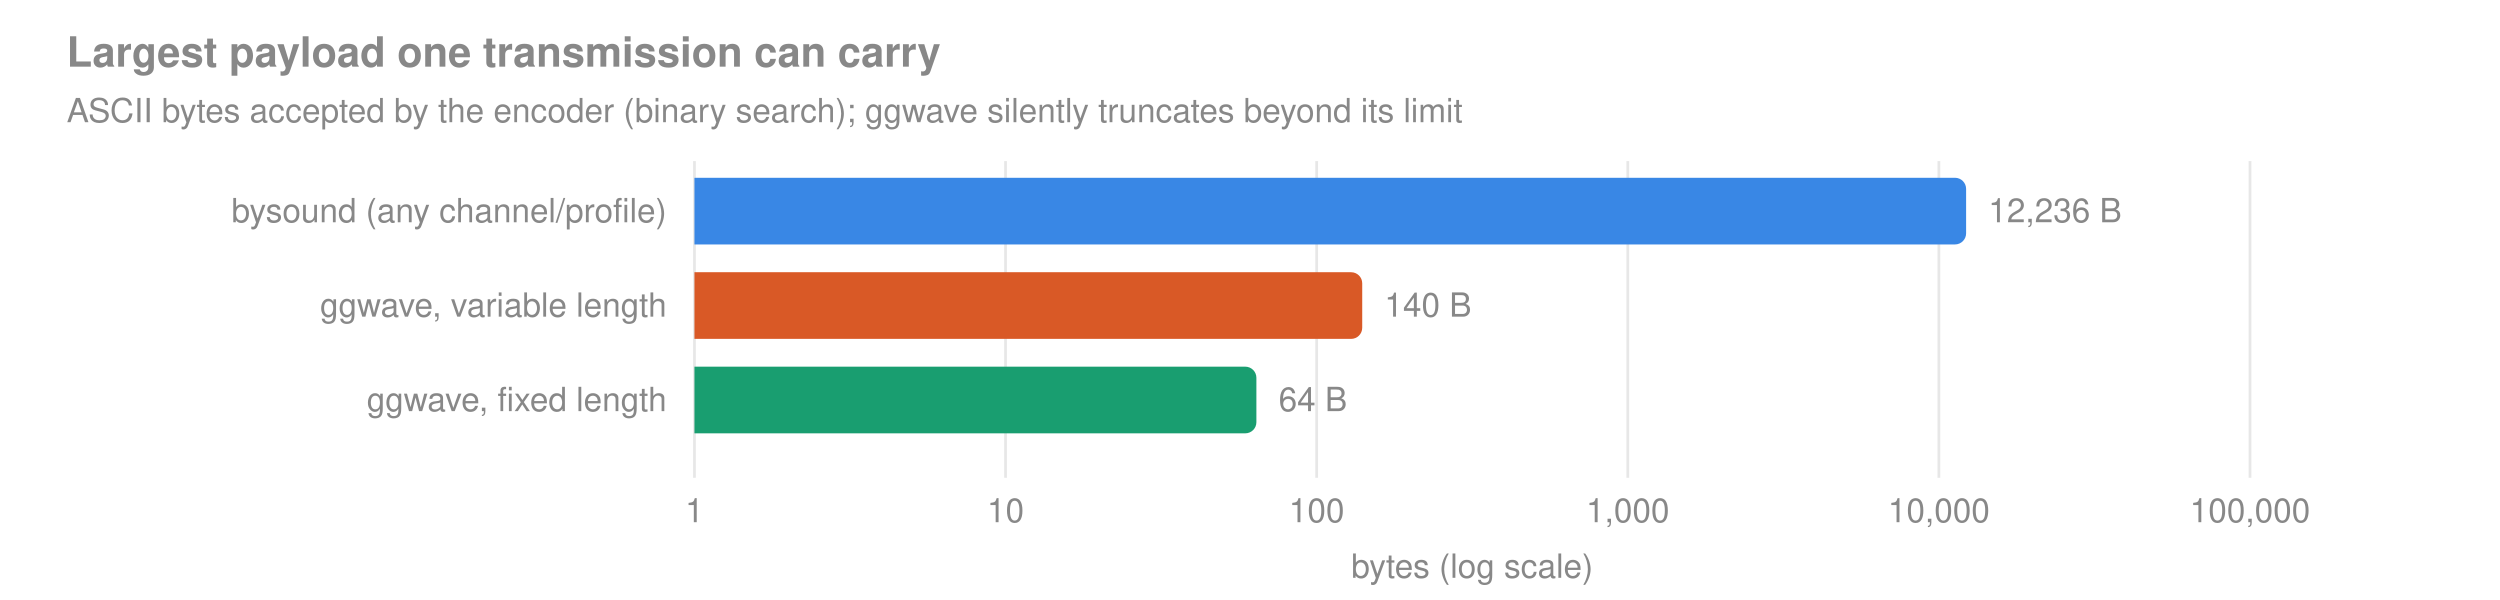
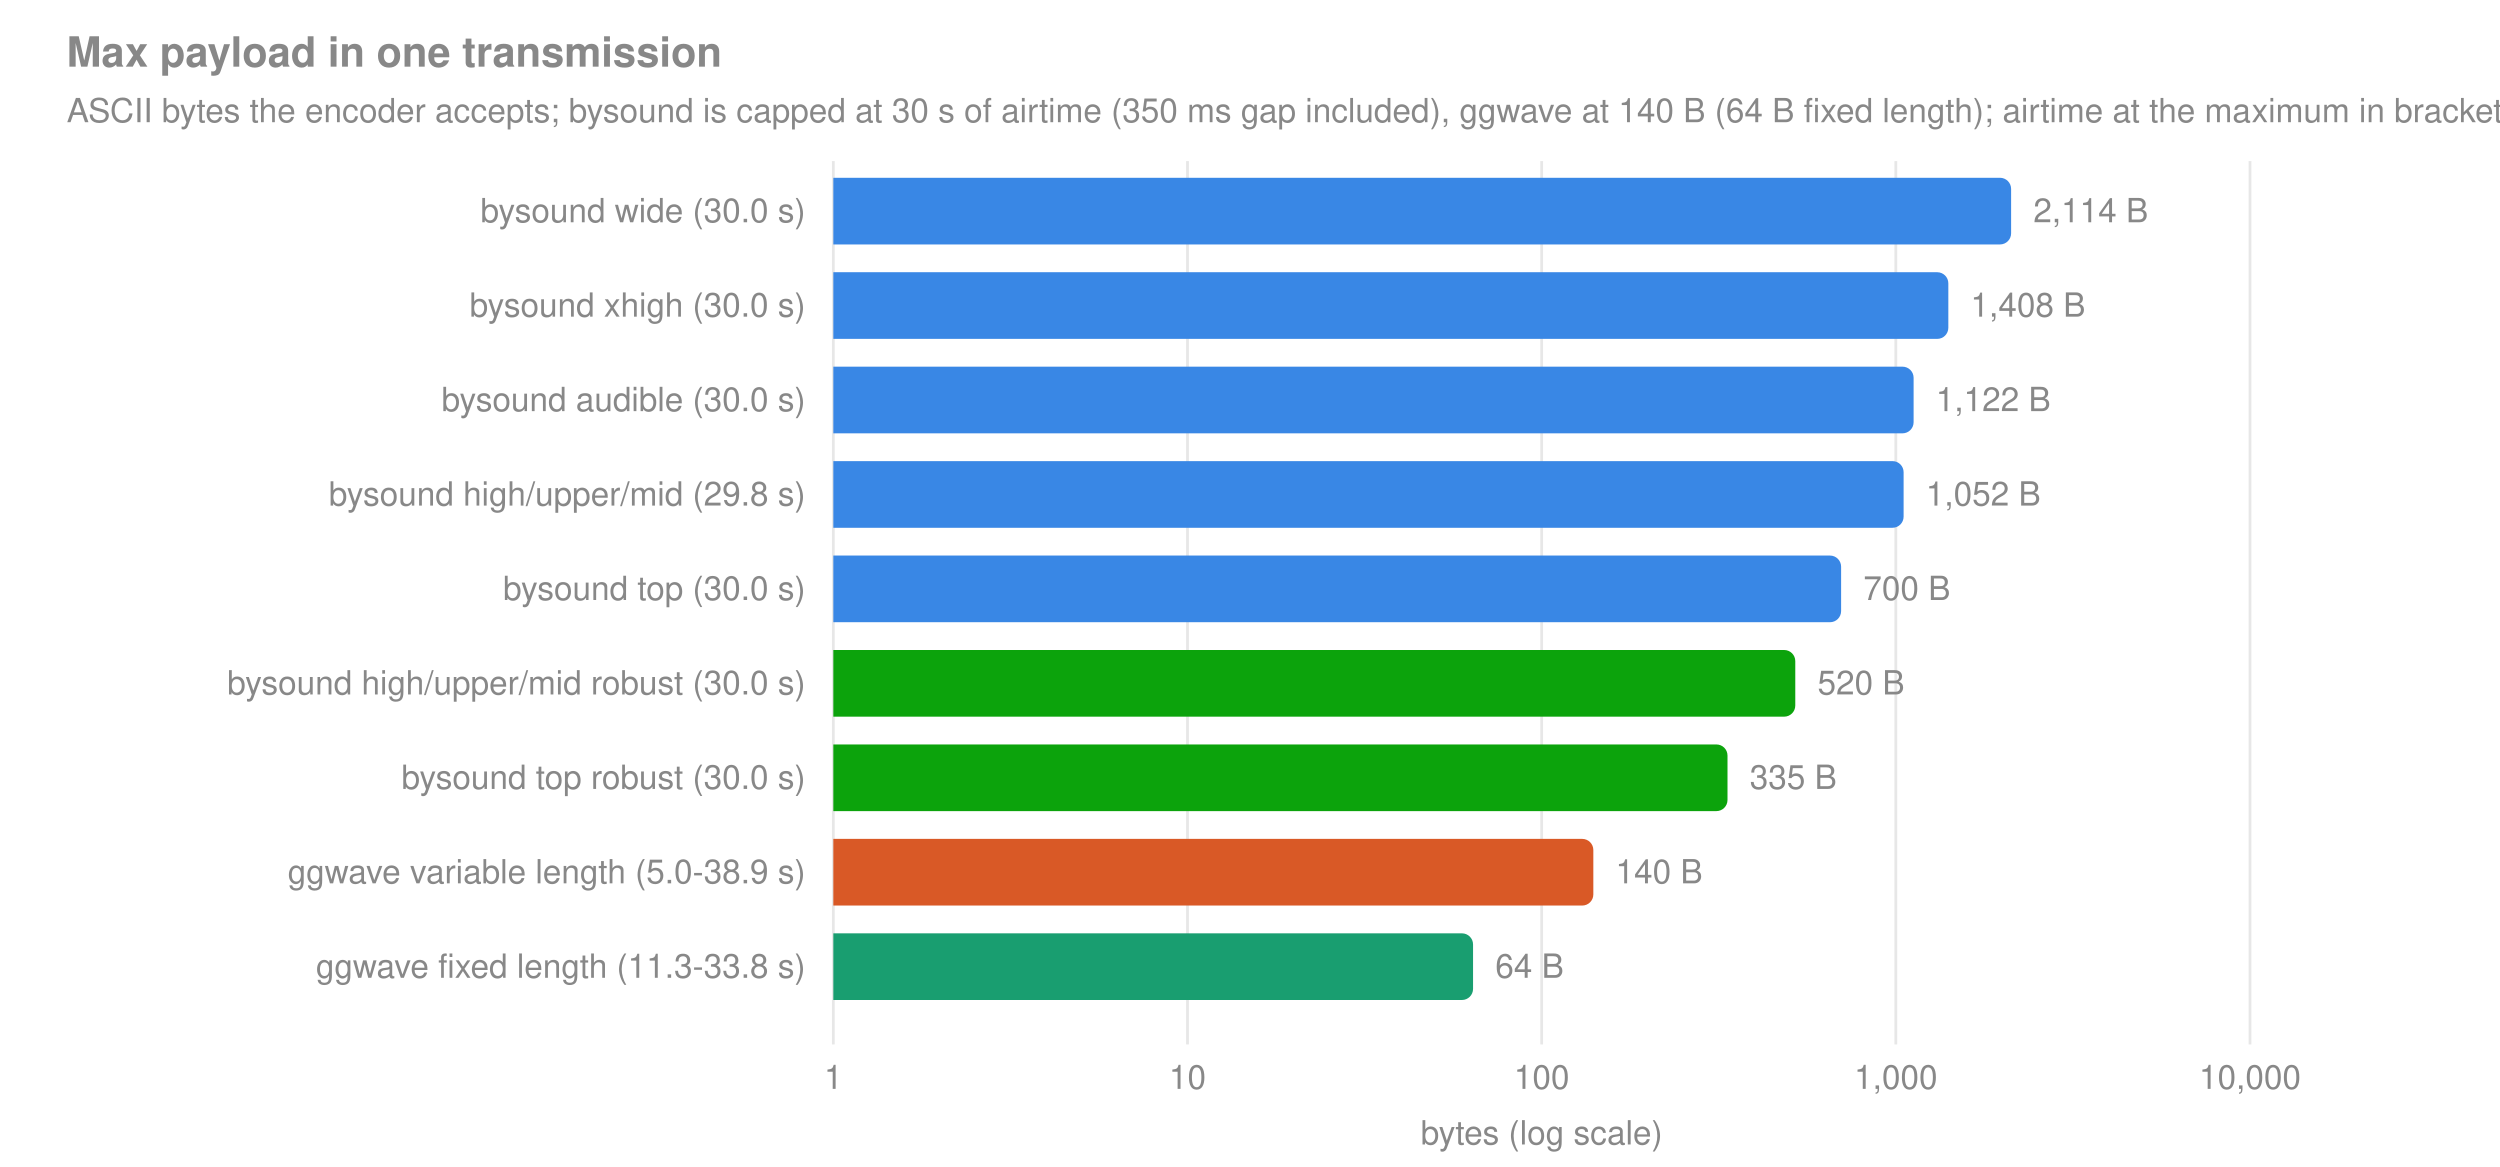
- <svg xmlns="http://www.w3.org/2000/svg" width="900" height="216" viewBox="0 0 900 216" font-family="-apple-system,BlinkMacSystemFont,'Segoe UI',Helvetica,Arial,sans-serif" font-size="12">
-   <text x="24" y="24" fill="#888888" font-size="15" font-weight="600">Largest payload one transmission can carry</text>
-   <text x="24" y="44" fill="#888888">ASCII bytes accepted by the encoder (binary search); ggwave silently truncates beyond its limit</text>
-   <line x1="250.0" x2="250.0" y1="58" y2="172" stroke="#888888" stroke-opacity="0.2" />
-   <text x="250.0" y="188" fill="#888888" text-anchor="middle">1</text>
-   <line x1="362.0" x2="362.0" y1="58" y2="172" stroke="#888888" stroke-opacity="0.2" />
-   <text x="362.0" y="188" fill="#888888" text-anchor="middle">10</text>
-   <line x1="474.0" x2="474.0" y1="58" y2="172" stroke="#888888" stroke-opacity="0.2" />
-   <text x="474.0" y="188" fill="#888888" text-anchor="middle">100</text>
-   <line x1="586.0" x2="586.0" y1="58" y2="172" stroke="#888888" stroke-opacity="0.2" />
-   <text x="586.0" y="188" fill="#888888" text-anchor="middle">1,000</text>
-   <line x1="698.0" x2="698.0" y1="58" y2="172" stroke="#888888" stroke-opacity="0.2" />
-   <text x="698.0" y="188" fill="#888888" text-anchor="middle">10,000</text>
-   <line x1="810.0" x2="810.0" y1="58" y2="172" stroke="#888888" stroke-opacity="0.2" />
-   <text x="810.0" y="188" fill="#888888" text-anchor="middle">100,000</text>
-   <text x="530.0" y="208" fill="#888888" text-anchor="middle">bytes (log scale)</text>
-   <text x="240" y="76.0" fill="#888888" text-anchor="end" dominant-baseline="middle">bysound (any channel/profile)</text>
-   <path d="M250 64 H703.8 a4 4 0 0 1 4 4 V84.0 a4 4 0 0 1 -4 4 H250 Z" fill="#3987e5" />
-   <text x="715.8" y="76.0" fill="#888888" dominant-baseline="middle">12,236 B</text>
-   <text x="240" y="110.0" fill="#888888" text-anchor="end" dominant-baseline="middle">ggwave, variable length</text>
-   <path d="M250 98 H486.4 a4 4 0 0 1 4 4 V118.0 a4 4 0 0 1 -4 4 H250 Z" fill="#d95926" />
-   <text x="498.4" y="110.0" fill="#888888" dominant-baseline="middle">140 B</text>
-   <text x="240" y="144.0" fill="#888888" text-anchor="end" dominant-baseline="middle">ggwave, fixed length</text>
-   <path d="M250 132 H448.3 a4 4 0 0 1 4 4 V152.0 a4 4 0 0 1 -4 4 H250 Z" fill="#199e70" />
-   <text x="460.3" y="144.0" fill="#888888" dominant-baseline="middle">64 B</text>
+ <svg xmlns="http://www.w3.org/2000/svg" width="900" height="420" viewBox="0 0 900 420" font-family="-apple-system,BlinkMacSystemFont,'Segoe UI',Helvetica,Arial,sans-serif" font-size="12">
+   <text x="24" y="24" fill="#888888" font-size="15" font-weight="600">Max payload in one transmission</text>
+   <text x="24" y="44" fill="#888888">ASCII bytes the encoder accepts; bysound is capped at 30 s of airtime (350 ms gap included), ggwave at 140 B (64 B fixed length); airtime at the maximum in brackets</text>
+   <line x1="300.0" x2="300.0" y1="58" y2="376" stroke="#888888" stroke-opacity="0.2" />
+   <text x="300.0" y="392" fill="#888888" text-anchor="middle">1</text>
+   <line x1="427.5" x2="427.5" y1="58" y2="376" stroke="#888888" stroke-opacity="0.2" />
+   <text x="427.5" y="392" fill="#888888" text-anchor="middle">10</text>
+   <line x1="555.0" x2="555.0" y1="58" y2="376" stroke="#888888" stroke-opacity="0.2" />
+   <text x="555.0" y="392" fill="#888888" text-anchor="middle">100</text>
+   <line x1="682.5" x2="682.5" y1="58" y2="376" stroke="#888888" stroke-opacity="0.2" />
+   <text x="682.5" y="392" fill="#888888" text-anchor="middle">1,000</text>
+   <line x1="810.0" x2="810.0" y1="58" y2="376" stroke="#888888" stroke-opacity="0.2" />
+   <text x="810.0" y="392" fill="#888888" text-anchor="middle">10,000</text>
+   <text x="555.0" y="412" fill="#888888" text-anchor="middle">bytes (log scale)</text>
+   <text x="290" y="76.0" fill="#888888" text-anchor="end" dominant-baseline="middle">bysound wide (30.0 s)</text>
+   <path d="M300 64 H720.0 a4 4 0 0 1 4 4 V84.0 a4 4 0 0 1 -4 4 H300 Z" fill="#3987e5" />
+   <text x="732.0" y="76.0" fill="#888888" dominant-baseline="middle">2,114 B</text>
+   <text x="290" y="110.0" fill="#888888" text-anchor="end" dominant-baseline="middle">bysound xhigh (30.0 s)</text>
+   <path d="M300 98 H697.4 a4 4 0 0 1 4 4 V118.0 a4 4 0 0 1 -4 4 H300 Z" fill="#3987e5" />
+   <text x="709.4" y="110.0" fill="#888888" dominant-baseline="middle">1,408 B</text>
+   <text x="290" y="144.0" fill="#888888" text-anchor="end" dominant-baseline="middle">bysound audible (30.0 s)</text>
+   <path d="M300 132 H684.9 a4 4 0 0 1 4 4 V152.0 a4 4 0 0 1 -4 4 H300 Z" fill="#3987e5" />
+   <text x="696.9" y="144.0" fill="#888888" dominant-baseline="middle">1,122 B</text>
+   <text x="290" y="178.0" fill="#888888" text-anchor="end" dominant-baseline="middle">bysound high/upper/mid (29.8 s)</text>
+   <path d="M300 166 H681.3 a4 4 0 0 1 4 4 V186.0 a4 4 0 0 1 -4 4 H300 Z" fill="#3987e5" />
+   <text x="693.3" y="178.0" fill="#888888" dominant-baseline="middle">1,052 B</text>
+   <text x="290" y="212.0" fill="#888888" text-anchor="end" dominant-baseline="middle">bysound top (30.0 s)</text>
+   <path d="M300 200 H658.8 a4 4 0 0 1 4 4 V220.0 a4 4 0 0 1 -4 4 H300 Z" fill="#3987e5" />
+   <text x="670.8" y="212.0" fill="#888888" dominant-baseline="middle">700 B</text>
+   <text x="290" y="246.0" fill="#888888" text-anchor="end" dominant-baseline="middle">bysound high/upper/mid robust (30.0 s)</text>
+   <path d="M300 234 H642.3 a4 4 0 0 1 4 4 V254.0 a4 4 0 0 1 -4 4 H300 Z" fill="#0ca30c" />
+   <text x="654.3" y="246.0" fill="#888888" dominant-baseline="middle">520 B</text>
+   <text x="290" y="280.0" fill="#888888" text-anchor="end" dominant-baseline="middle">bysound top robust (30.0 s)</text>
+   <path d="M300 268 H617.9 a4 4 0 0 1 4 4 V288.0 a4 4 0 0 1 -4 4 H300 Z" fill="#0ca30c" />
+   <text x="629.9" y="280.0" fill="#888888" dominant-baseline="middle">335 B</text>
+   <text x="290" y="314.0" fill="#888888" text-anchor="end" dominant-baseline="middle">ggwave variable length (5.0-38.9 s)</text>
+   <path d="M300 302 H569.6 a4 4 0 0 1 4 4 V322.0 a4 4 0 0 1 -4 4 H300 Z" fill="#d95926" />
+   <text x="581.6" y="314.0" fill="#888888" dominant-baseline="middle">140 B</text>
+   <text x="290" y="348.0" fill="#888888" text-anchor="end" dominant-baseline="middle">ggwave fixed length (11.3-33.8 s)</text>
+   <path d="M300 336 H526.3 a4 4 0 0 1 4 4 V356.0 a4 4 0 0 1 -4 4 H300 Z" fill="#199e70" />
+   <text x="538.3" y="348.0" fill="#888888" dominant-baseline="middle">64 B</text>
</svg>
